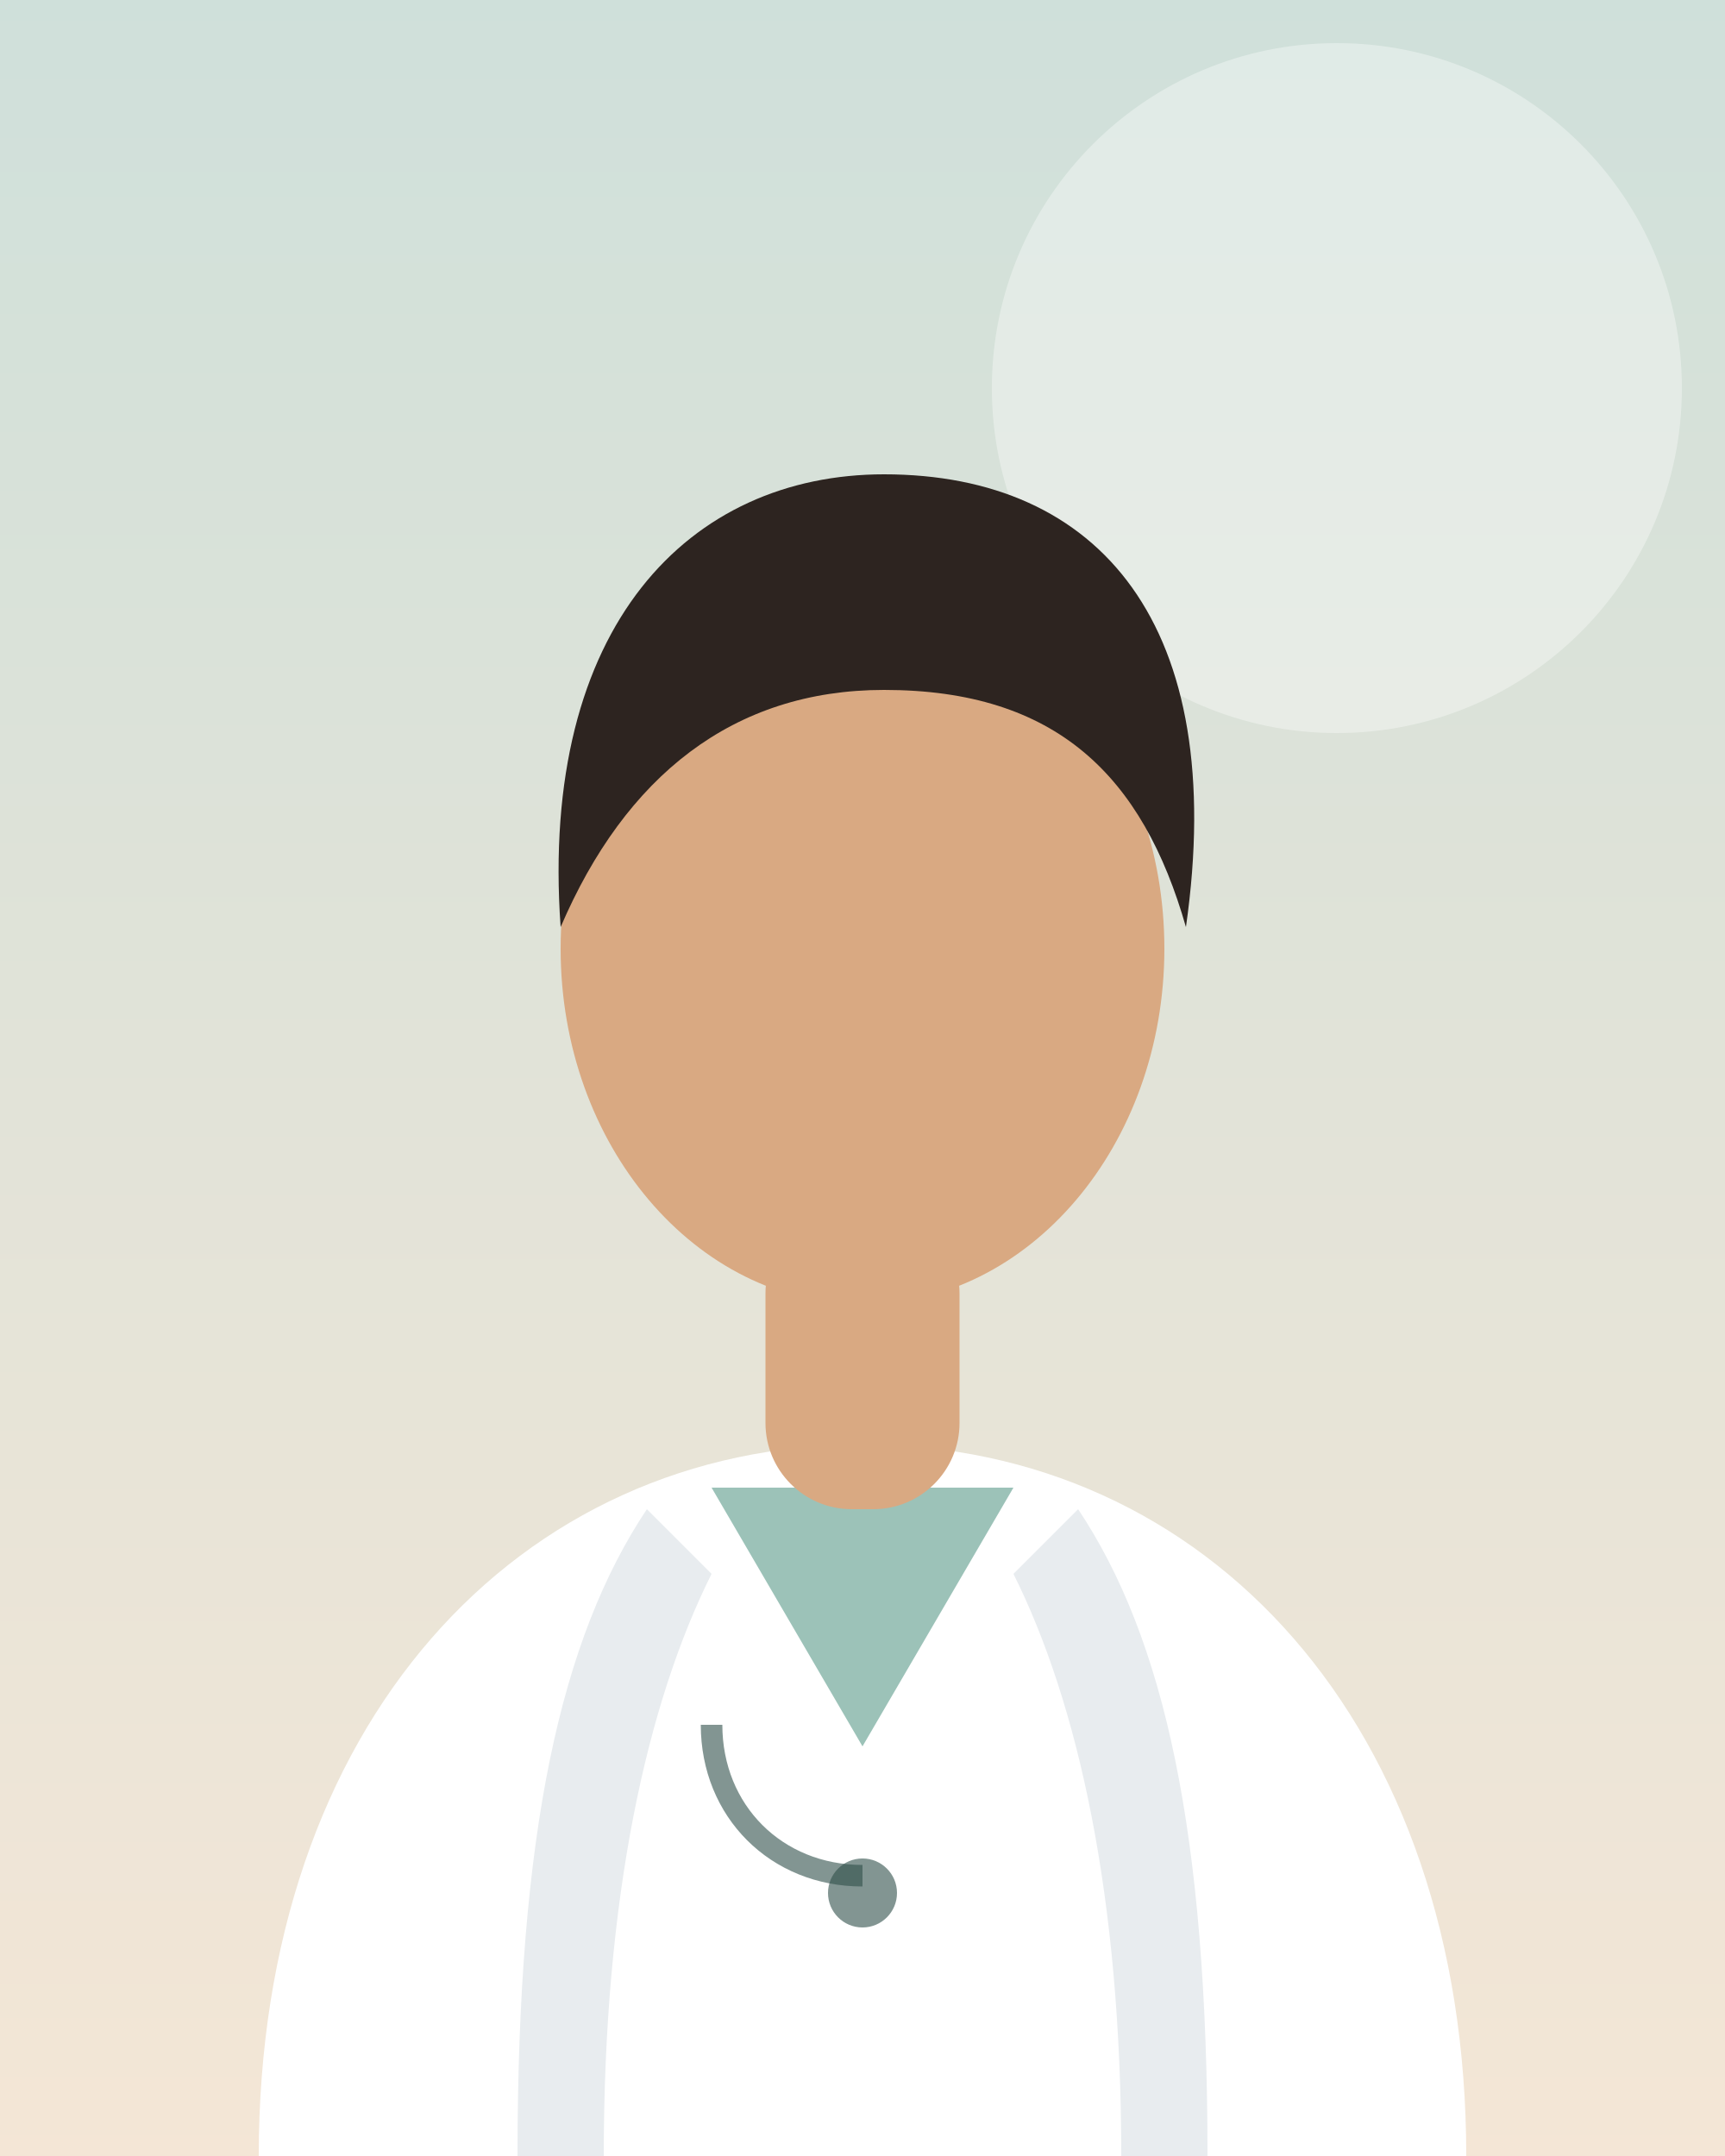
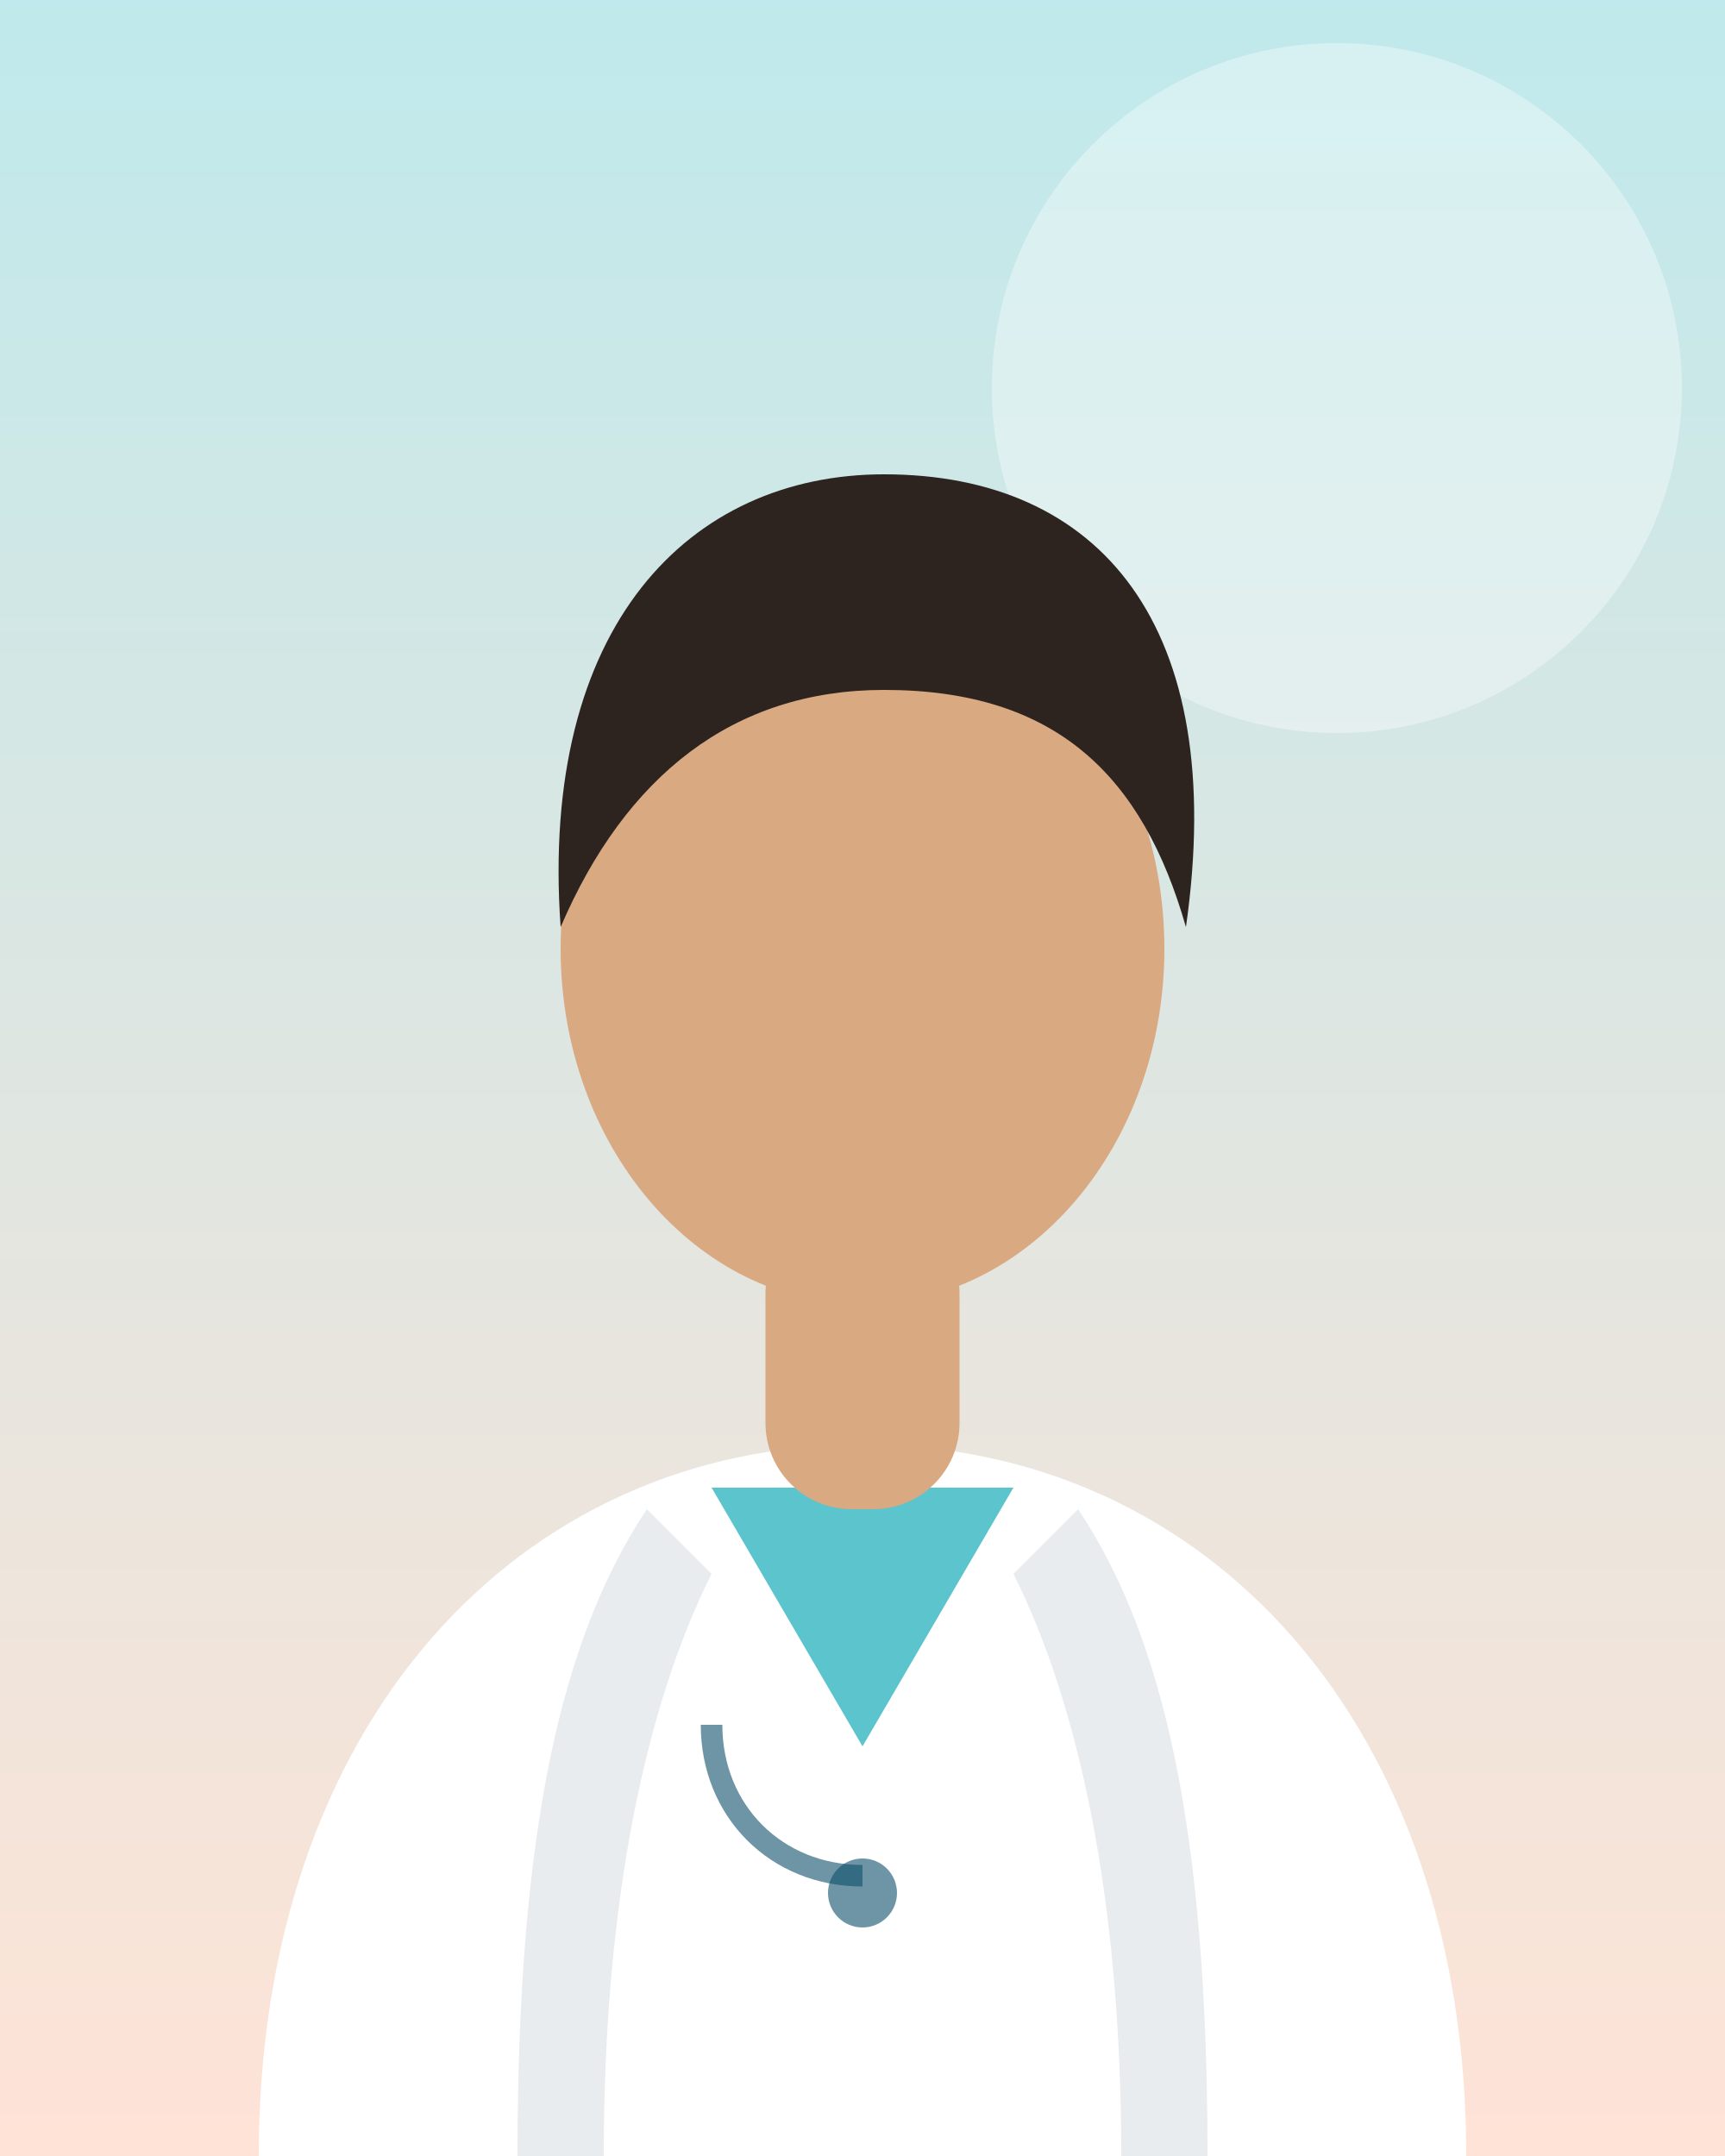
<svg xmlns="http://www.w3.org/2000/svg" viewBox="0 0 800 1000">
  <defs>
    <linearGradient id="bg" x1="0" y1="0" x2="0" y2="1">
-       <stop offset="0" stop-color="#cfe0da" />
-       <stop offset="1" stop-color="#f4e6d6" />
+       <stop offset="0" stop-color="#bfe9ec" />
+       <stop offset="1" stop-color="#ffe3d6" />
    </linearGradient>
  </defs>
  <rect width="800" height="1000" fill="url(#bg)" />
  <circle cx="620" cy="180" r="160" fill="#fff" opacity=".35" />
  <path d="M120 1000c0-200 120-330 280-330s280 130 280 330Z" fill="#ffffff" />
-   <path d="M330 690l70 120 70-120" fill="#9cc2b8" />
+   <path d="M330 690l70 120 70-120" fill="#5cc4cc" />
  <path d="M300 700c-40 60-60 150-60 300h40c0-120 20-210 50-270ZM500 700c40 60 60 150 60 300h-40c0-120-20-210-50-270Z" fill="#e8ecef" />
  <rect x="355" y="560" width="90" height="140" rx="40" fill="#d9a982" />
  <ellipse cx="400" cy="440" rx="140" ry="165" fill="#d9a982" />
  <path d="M260 430c-10-140 60-210 150-210 100 0 160 70 140 210-20-70-60-110-140-110-70 0-120 40-150 110Z" fill="#2d2420" />
-   <path d="M330 800c0 40 30 70 70 70" stroke="#2f4f4a" stroke-width="10" fill="none" opacity=".6" />
-   <circle cx="400" cy="878" r="16" fill="#2f4f4a" opacity=".6" />
+   <path d="M330 800c0 40 30 70 70 70" stroke="#0b4f6b" stroke-width="10" fill="none" opacity=".6" />
+   <circle cx="400" cy="878" r="16" fill="#0b4f6b" opacity=".6" />
</svg>
